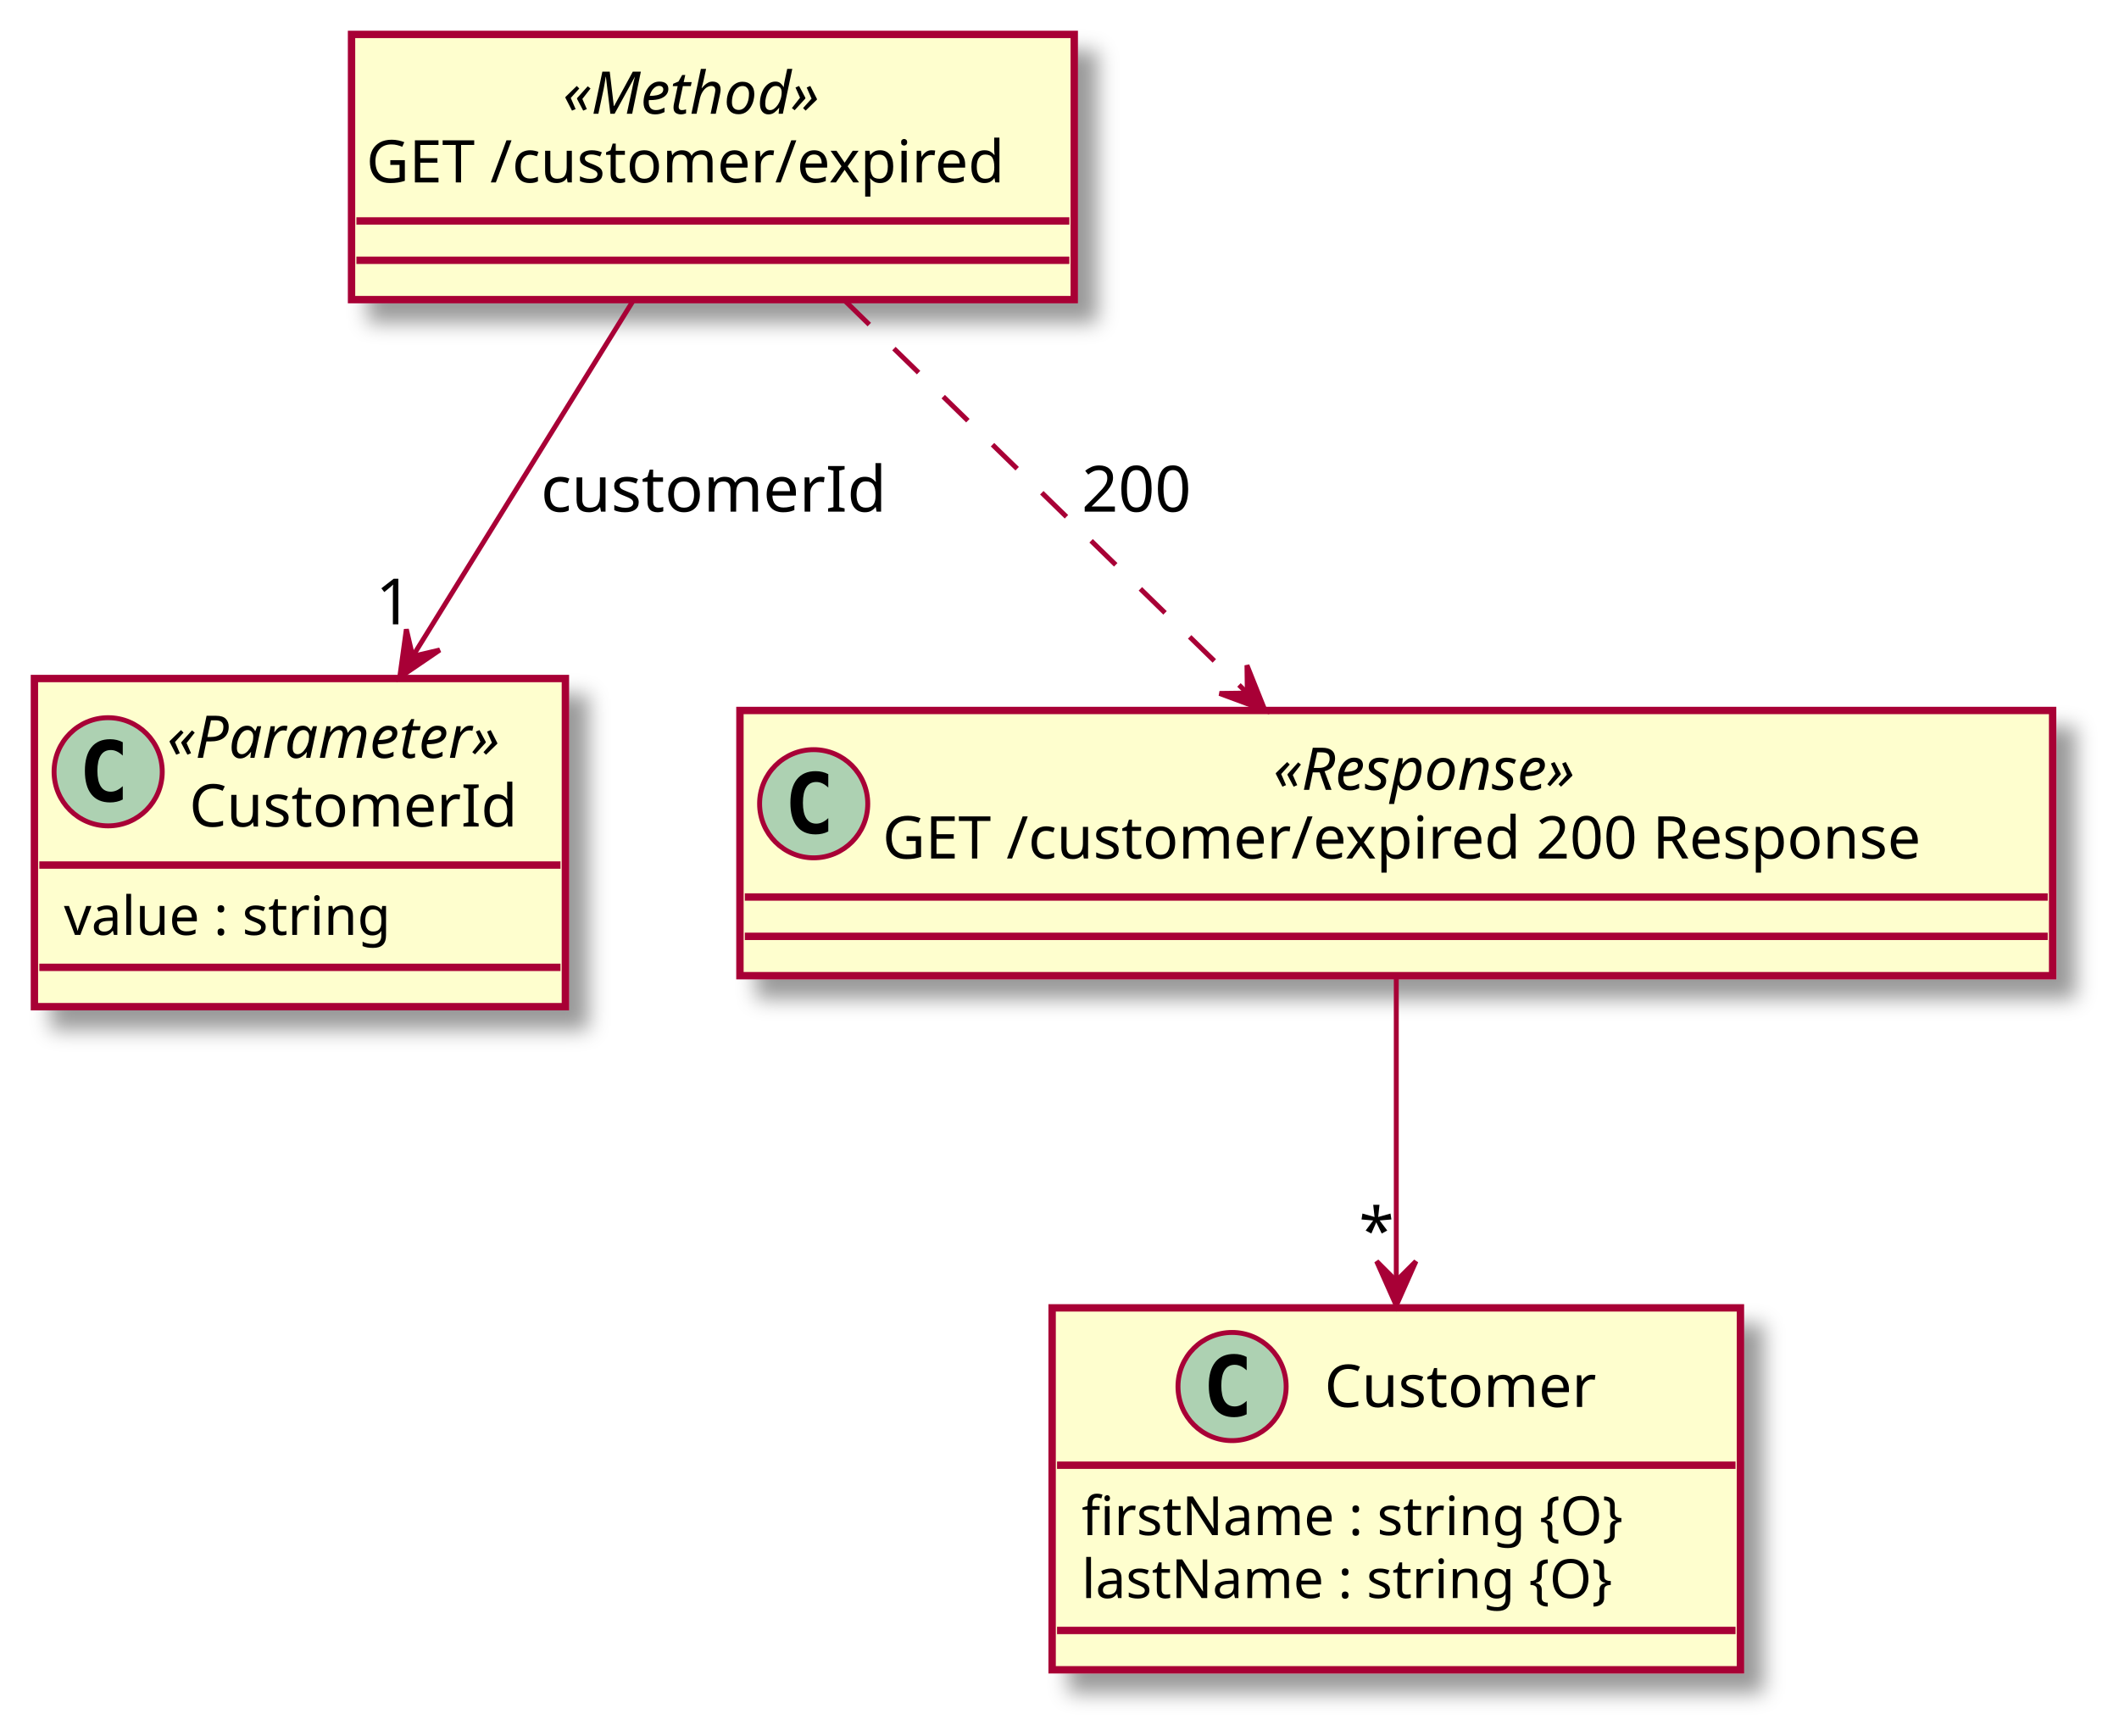
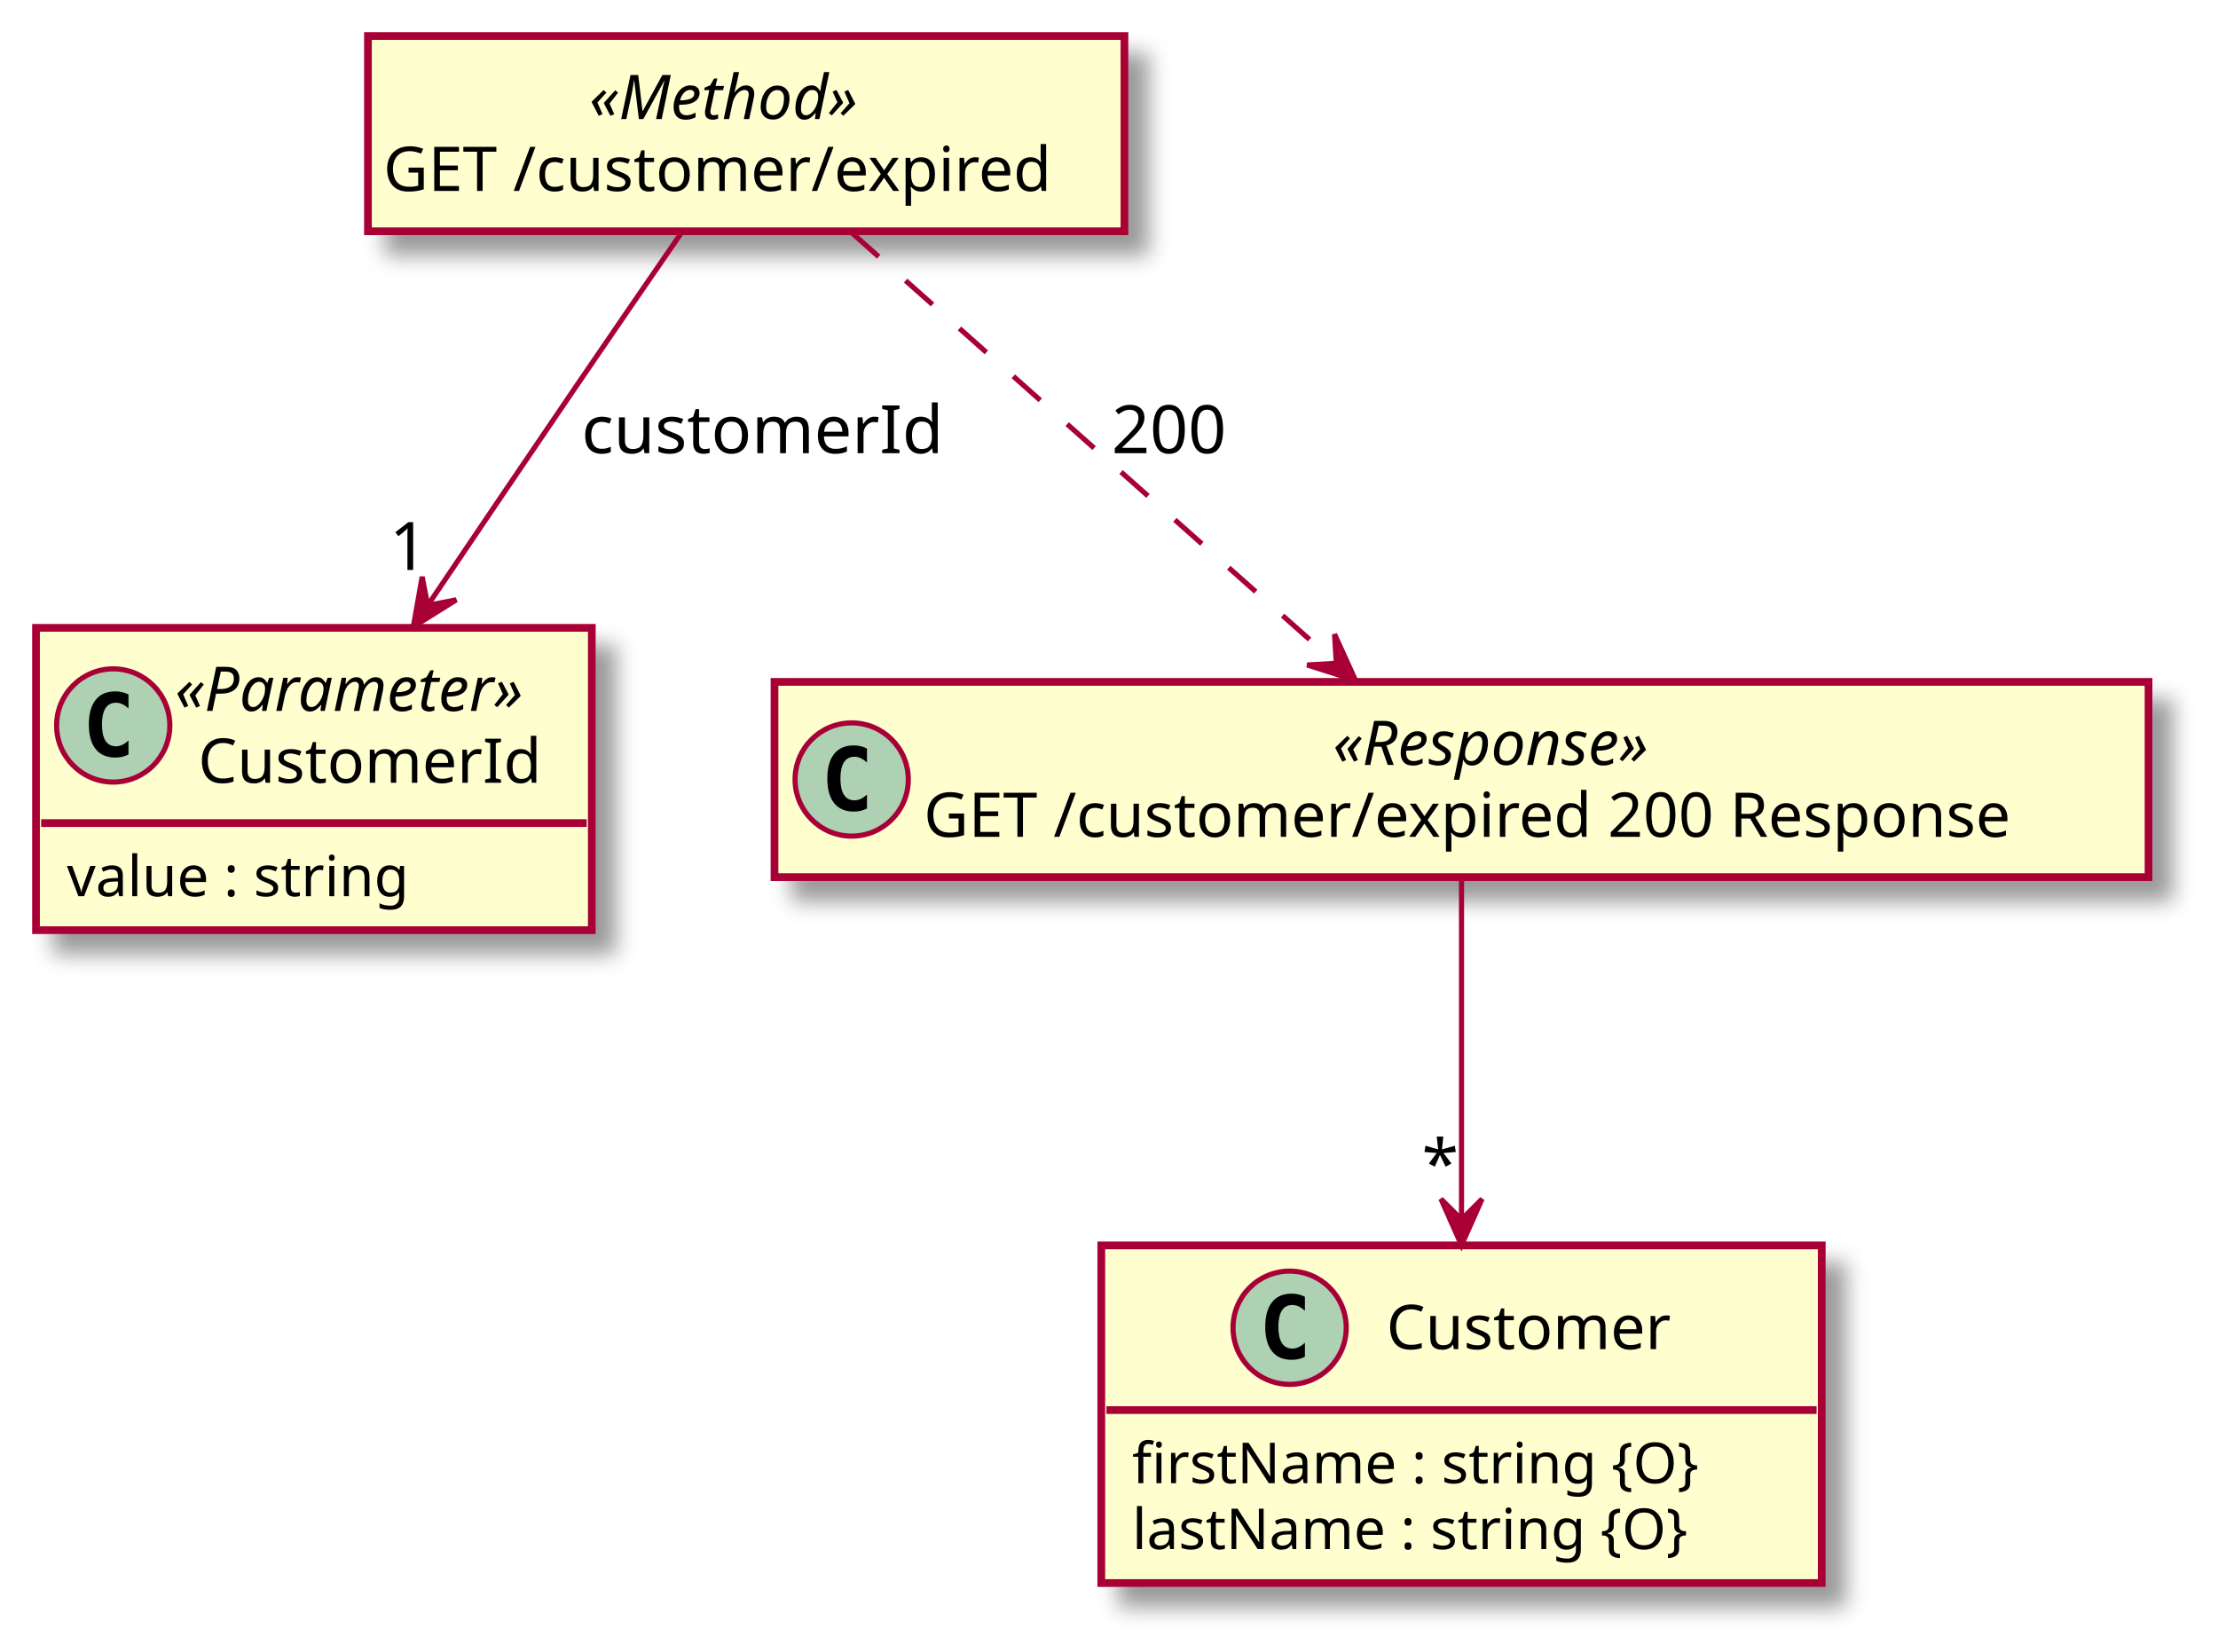
- <svg xmlns="http://www.w3.org/2000/svg" contentScriptType="application/ecmascript" contentStyleType="text/css" height="353px" preserveAspectRatio="none" style="width:431px;height:353px;" version="1.1" viewBox="0 0 431 353" width="431px" zoomAndPan="magnify">
+ <svg xmlns="http://www.w3.org/2000/svg" contentScriptType="application/ecmascript" contentStyleType="text/css" height="321px" preserveAspectRatio="none" style="width:431px;height:321px;" version="1.1" viewBox="0 0 431 321" width="431px" zoomAndPan="magnify">
  <defs>
-     <filter height="300%" id="f1jl5crlkr9xvh" width="300%" x="-1" y="-1">
+     <filter height="300%" id="fnw4twy0g748m" width="300%" x="-1" y="-1">
      <feGaussianBlur result="blurOut" stdDeviation="2.0" />
      <feColorMatrix in="blurOut" result="blurOut2" type="matrix" values="0 0 0 0 0 0 0 0 0 0 0 0 0 0 0 0 0 0 .4 0" />
      <feOffset dx="4.0" dy="4.0" in="blurOut2" result="blurOut3" />
      <feBlend in="SourceGraphic" in2="blurOut3" mode="normal" />
    </filter>
  </defs>
  <g>
-     <rect codeLine="3" fill="#FEFECE" filter="url(#f1jl5crlkr9xvh)" height="73.609" id="Customer" style="stroke:#A80036;stroke-width:1.5;" width="140" x="214" y="266" />
-     <ellipse cx="250.6" cy="282" fill="#ADD1B2" rx="11" ry="11" style="stroke:#A80036;stroke-width:1.0;" />
-     <path d="M253.569,287.641 Q252.991,287.938 252.35,288.086 Q251.709,288.234 251.006,288.234 Q248.506,288.234 247.186,286.586 Q245.866,284.938 245.866,281.812 Q245.866,278.688 247.186,277.031 Q248.506,275.375 251.006,275.375 Q251.709,275.375 252.358,275.531 Q253.006,275.688 253.569,275.984 L253.569,278.703 Q252.944,278.125 252.35,277.852 Q251.756,277.578 251.131,277.578 Q249.787,277.578 249.1,278.648 Q248.412,279.719 248.412,281.812 Q248.412,283.906 249.1,284.977 Q249.787,286.047 251.131,286.047 Q251.756,286.047 252.35,285.773 Q252.944,285.5 253.569,284.922 L253.569,287.641 Z " fill="#000000" />
-     <text fill="#000000" font-family="sans-serif" font-size="12" lengthAdjust="spacing" textLength="60" x="269.4" y="286.154">Customer</text>
-     <line style="stroke:#A80036;stroke-width:1.5;" x1="215" x2="353" y1="298" y2="298" />
-     <text fill="#000000" font-family="sans-serif" font-size="11" lengthAdjust="spacing" textLength="128" x="220" y="312.21">firstName : string {O}</text>
-     <text fill="#000000" font-family="sans-serif" font-size="11" lengthAdjust="spacing" textLength="126" x="220" y="325.015">lastName : string {O}</text>
-     <line style="stroke:#A80036;stroke-width:1.5;" x1="215" x2="353" y1="331.609" y2="331.609" />
-     <rect codeLine="8" fill="#FEFECE" filter="url(#f1jl5crlkr9xvh)" height="66.742" id="CustomerId" style="stroke:#A80036;stroke-width:1.5;" width="108" x="7" y="138" />
-     <ellipse cx="22" cy="156.969" fill="#ADD1B2" rx="11" ry="11" style="stroke:#A80036;stroke-width:1.0;" />
-     <path d="M24.969,162.609 Q24.391,162.906 23.75,163.055 Q23.109,163.203 22.406,163.203 Q19.906,163.203 18.586,161.555 Q17.266,159.906 17.266,156.781 Q17.266,153.656 18.586,152 Q19.906,150.344 22.406,150.344 Q23.109,150.344 23.758,150.5 Q24.406,150.656 24.969,150.953 L24.969,153.672 Q24.344,153.094 23.75,152.82 Q23.156,152.547 22.531,152.547 Q21.188,152.547 20.5,153.617 Q19.812,154.688 19.812,156.781 Q19.812,158.875 20.5,159.945 Q21.188,161.016 22.531,161.016 Q23.156,161.016 23.75,160.742 Q24.344,160.469 24.969,159.891 L24.969,162.609 Z " fill="#000000" />
-     <text fill="#000000" font-family="sans-serif" font-size="12" font-style="italic" lengthAdjust="spacing" textLength="80" x="34" y="154.139">«Parameter»</text>
-     <text fill="#000000" font-family="sans-serif" font-size="12" lengthAdjust="spacing" textLength="71" x="38.5" y="168.107">CustomerId</text>
-     <line style="stroke:#A80036;stroke-width:1.5;" x1="8" x2="114" y1="175.938" y2="175.938" />
-     <text fill="#000000" font-family="sans-serif" font-size="11" lengthAdjust="spacing" textLength="75" x="13" y="190.148">value : string</text>
-     <line style="stroke:#A80036;stroke-width:1.5;" x1="8" x2="114" y1="196.742" y2="196.742" />
-     <rect codeLine="13" fill="#FEFECE" filter="url(#f1jl5crlkr9xvh)" height="53.938" id="GET /customer/expired" style="stroke:#A80036;stroke-width:1.5;" width="147" x="71.5" y="7" />
+     <rect codeLine="6" fill="#FEFECE" filter="url(#fnw4twy0g748m)" height="65.609" id="Customer" style="stroke:#A80036;stroke-width:1.5;" width="140" x="214" y="242" />
+     <ellipse cx="250.6" cy="258" fill="#ADD1B2" rx="11" ry="11" style="stroke:#A80036;stroke-width:1.0;" />
+     <path d="M253.569,263.641 Q252.991,263.938 252.35,264.086 Q251.709,264.234 251.006,264.234 Q248.506,264.234 247.186,262.586 Q245.866,260.938 245.866,257.812 Q245.866,254.688 247.186,253.031 Q248.506,251.375 251.006,251.375 Q251.709,251.375 252.358,251.531 Q253.006,251.688 253.569,251.984 L253.569,254.703 Q252.944,254.125 252.35,253.852 Q251.756,253.578 251.131,253.578 Q249.787,253.578 249.1,254.648 Q248.412,255.719 248.412,257.812 Q248.412,259.906 249.1,260.977 Q249.787,262.047 251.131,262.047 Q251.756,262.047 252.35,261.773 Q252.944,261.5 253.569,260.922 L253.569,263.641 Z " fill="#000000" />
+     <text fill="#000000" font-family="sans-serif" font-size="12" lengthAdjust="spacing" textLength="60" x="269.4" y="262.154">Customer</text>
+     <line style="stroke:#A80036;stroke-width:1.5;" x1="215" x2="353" y1="274" y2="274" />
+     <text fill="#000000" font-family="sans-serif" font-size="11" lengthAdjust="spacing" textLength="128" x="220" y="288.21">firstName : string {O}</text>
+     <text fill="#000000" font-family="sans-serif" font-size="11" lengthAdjust="spacing" textLength="126" x="220" y="301.015">lastName : string {O}</text>
+     <rect codeLine="11" fill="#FEFECE" filter="url(#fnw4twy0g748m)" height="58.742" id="CustomerId" style="stroke:#A80036;stroke-width:1.5;" width="108" x="7" y="122" />
+     <ellipse cx="22" cy="140.969" fill="#ADD1B2" rx="11" ry="11" style="stroke:#A80036;stroke-width:1.0;" />
+     <path d="M24.969,146.609 Q24.391,146.906 23.75,147.055 Q23.109,147.203 22.406,147.203 Q19.906,147.203 18.586,145.555 Q17.266,143.906 17.266,140.781 Q17.266,137.656 18.586,136 Q19.906,134.344 22.406,134.344 Q23.109,134.344 23.758,134.5 Q24.406,134.656 24.969,134.953 L24.969,137.672 Q24.344,137.094 23.75,136.82 Q23.156,136.547 22.531,136.547 Q21.188,136.547 20.5,137.617 Q19.812,138.688 19.812,140.781 Q19.812,142.875 20.5,143.945 Q21.188,145.016 22.531,145.016 Q23.156,145.016 23.75,144.742 Q24.344,144.469 24.969,143.891 L24.969,146.609 Z " fill="#000000" />
+     <text fill="#000000" font-family="sans-serif" font-size="12" font-style="italic" lengthAdjust="spacing" textLength="80" x="34" y="138.139">«Parameter»</text>
+     <text fill="#000000" font-family="sans-serif" font-size="12" lengthAdjust="spacing" textLength="71" x="38.5" y="152.107">CustomerId</text>
+     <line style="stroke:#A80036;stroke-width:1.5;" x1="8" x2="114" y1="159.938" y2="159.938" />
+     <text fill="#000000" font-family="sans-serif" font-size="11" lengthAdjust="spacing" textLength="75" x="13" y="174.148">value : string</text>
+     <rect codeLine="15" fill="#FEFECE" filter="url(#fnw4twy0g748m)" height="37.938" id="GET /customer/expired" style="stroke:#A80036;stroke-width:1.5;" width="147" x="71.5" y="7" />
    <text fill="#000000" font-family="sans-serif" font-size="12" font-style="italic" lengthAdjust="spacing" textLength="61" x="114.5" y="23.139">«Method»</text>
    <text fill="#000000" font-family="sans-serif" font-size="12" lengthAdjust="spacing" textLength="141" x="74.5" y="37.107">GET /customer/expired</text>
-     <line style="stroke:#A80036;stroke-width:1.5;" x1="72.5" x2="217.5" y1="44.938" y2="44.938" />
-     <line style="stroke:#A80036;stroke-width:1.5;" x1="72.5" x2="217.5" y1="52.938" y2="52.938" />
-     <rect codeLine="16" fill="#FEFECE" filter="url(#f1jl5crlkr9xvh)" height="53.938" id="GET /customer/expired 200 Response" style="stroke:#A80036;stroke-width:1.5;" width="267" x="150.5" y="144.5" />
-     <ellipse cx="165.5" cy="163.469" fill="#ADD1B2" rx="11" ry="11" style="stroke:#A80036;stroke-width:1.0;" />
-     <path d="M168.469,169.109 Q167.891,169.406 167.25,169.555 Q166.609,169.703 165.906,169.703 Q163.406,169.703 162.086,168.055 Q160.766,166.406 160.766,163.281 Q160.766,160.156 162.086,158.5 Q163.406,156.844 165.906,156.844 Q166.609,156.844 167.258,157 Q167.906,157.156 168.469,157.453 L168.469,160.172 Q167.844,159.594 167.25,159.32 Q166.656,159.047 166.031,159.047 Q164.688,159.047 164,160.117 Q163.312,161.188 163.312,163.281 Q163.312,165.375 164,166.445 Q164.688,167.516 166.031,167.516 Q166.656,167.516 167.25,167.242 Q167.844,166.969 168.469,166.391 L168.469,169.109 Z " fill="#000000" />
-     <text fill="#000000" font-family="sans-serif" font-size="12" font-style="italic" lengthAdjust="spacing" textLength="76" x="259" y="160.639">«Response»</text>
-     <text fill="#000000" font-family="sans-serif" font-size="12" lengthAdjust="spacing" textLength="235" x="179.5" y="174.607">GET /customer/expired 200 Response</text>
-     <line style="stroke:#A80036;stroke-width:1.5;" x1="151.5" x2="416.5" y1="182.438" y2="182.438" />
-     <line style="stroke:#A80036;stroke-width:1.5;" x1="151.5" x2="416.5" y1="190.438" y2="190.438" />
-     <path codeLine="19" d="M284,198.706 C284,216.421 284,240.187 284,260.456 " fill="none" id="GET /customer/expired 200 Response-to-Customer" style="stroke:#A80036;stroke-width:1.0;" />
-     <polygon fill="#A80036" points="284,265.529,288,256.529,284,260.529,280,256.529,284,265.529" style="stroke:#A80036;stroke-width:1.0;" />
-     <text fill="#000000" font-family="sans-serif" font-size="13" lengthAdjust="spacing" textLength="7" x="276.398" y="254.911">*</text>
-     <path codeLine="21" d="M171.801,61.126 C195.164,83.901 229.039,116.923 253.449,140.718 " fill="none" id="GET /customer/expired-to-GET /customer/expired 200 Response" style="stroke:#A80036;stroke-width:1.0;stroke-dasharray:7.0,7.0;" />
-     <polygon fill="#A80036" points="257.282,144.454,253.63,135.307,253.702,140.964,248.045,141.036,257.282,144.454" style="stroke:#A80036;stroke-width:1.0;" />
-     <text fill="#000000" font-family="sans-serif" font-size="13" lengthAdjust="spacing" textLength="24" x="220" y="104.067">200</text>
-     <path codeLine="23" d="M128.804,61.126 C116.111,81.601 98.283,110.359 84.094,133.247 " fill="none" id="GET /customer/expired-to-CustomerId" style="stroke:#A80036;stroke-width:1.0;" />
-     <polygon fill="#A80036" points="81.307,137.742,89.449,132.2,83.942,133.492,82.649,127.985,81.307,137.742" style="stroke:#A80036;stroke-width:1.0;" />
-     <text fill="#000000" font-family="sans-serif" font-size="13" lengthAdjust="spacing" textLength="72" x="110" y="104.067">customerId</text>
-     <text fill="#000000" font-family="sans-serif" font-size="13" lengthAdjust="spacing" textLength="8" x="76.416" y="126.981">1</text>
+     <rect codeLine="18" fill="#FEFECE" filter="url(#fnw4twy0g748m)" height="37.938" id="GET /customer/expired 200 Response" style="stroke:#A80036;stroke-width:1.5;" width="267" x="150.5" y="132.5" />
+     <ellipse cx="165.5" cy="151.469" fill="#ADD1B2" rx="11" ry="11" style="stroke:#A80036;stroke-width:1.0;" />
+     <path d="M168.469,157.109 Q167.891,157.406 167.25,157.555 Q166.609,157.703 165.906,157.703 Q163.406,157.703 162.086,156.055 Q160.766,154.406 160.766,151.281 Q160.766,148.156 162.086,146.5 Q163.406,144.844 165.906,144.844 Q166.609,144.844 167.258,145 Q167.906,145.156 168.469,145.453 L168.469,148.172 Q167.844,147.594 167.25,147.32 Q166.656,147.047 166.031,147.047 Q164.688,147.047 164,148.117 Q163.312,149.188 163.312,151.281 Q163.312,153.375 164,154.445 Q164.688,155.516 166.031,155.516 Q166.656,155.516 167.25,155.242 Q167.844,154.969 168.469,154.391 L168.469,157.109 Z " fill="#000000" />
+     <text fill="#000000" font-family="sans-serif" font-size="12" font-style="italic" lengthAdjust="spacing" textLength="76" x="259" y="148.639">«Response»</text>
+     <text fill="#000000" font-family="sans-serif" font-size="12" lengthAdjust="spacing" textLength="235" x="179.5" y="162.607">GET /customer/expired 200 Response</text>
+     <path codeLine="21" d="M284,170.69 C284,188.095 284,214.868 284,236.797 " fill="none" id="GET /customer/expired 200 Response-to-Customer" style="stroke:#A80036;stroke-width:1.0;" />
+     <polygon fill="#A80036" points="284,241.97,288,232.97,284,236.97,280,232.97,284,241.97" style="stroke:#A80036;stroke-width:1.0;" />
+     <text fill="#000000" font-family="sans-serif" font-size="13" lengthAdjust="spacing" textLength="7" x="276.278" y="230.732">*</text>
+     <path codeLine="23" d="M165.51,45.223 C190.558,67.478 232.881,105.081 259.583,128.806 " fill="none" id="GET /customer/expired-to-GET /customer/expired 200 Response" style="stroke:#A80036;stroke-width:1.0;stroke-dasharray:7.0,7.0;" />
+     <polygon fill="#A80036" points="263.406,132.202,259.332,123.235,259.667,128.882,254.02,129.217,263.406,132.202" style="stroke:#A80036;stroke-width:1.0;" />
+     <text fill="#000000" font-family="sans-serif" font-size="13" lengthAdjust="spacing" textLength="24" x="216" y="88.067">200</text>
+     <path codeLine="25" d="M132.429,45.21 C126.256,54.17 118.72,65.139 112,75 C102.556,88.858 92.188,104.186 83.28,117.39 " fill="none" id="GET /customer/expired-to-CustomerId" style="stroke:#A80036;stroke-width:1.0;" />
+     <polygon fill="#A80036" points="80.319,121.781,88.667,116.556,83.115,117.636,82.035,112.083,80.319,121.781" style="stroke:#A80036;stroke-width:1.0;" />
+     <text fill="#000000" font-family="sans-serif" font-size="13" lengthAdjust="spacing" textLength="72" x="113" y="88.067">customerId</text>
+     <text fill="#000000" font-family="sans-serif" font-size="13" lengthAdjust="spacing" textLength="8" x="75.67" y="110.749">1</text>
  </g>
</svg>
